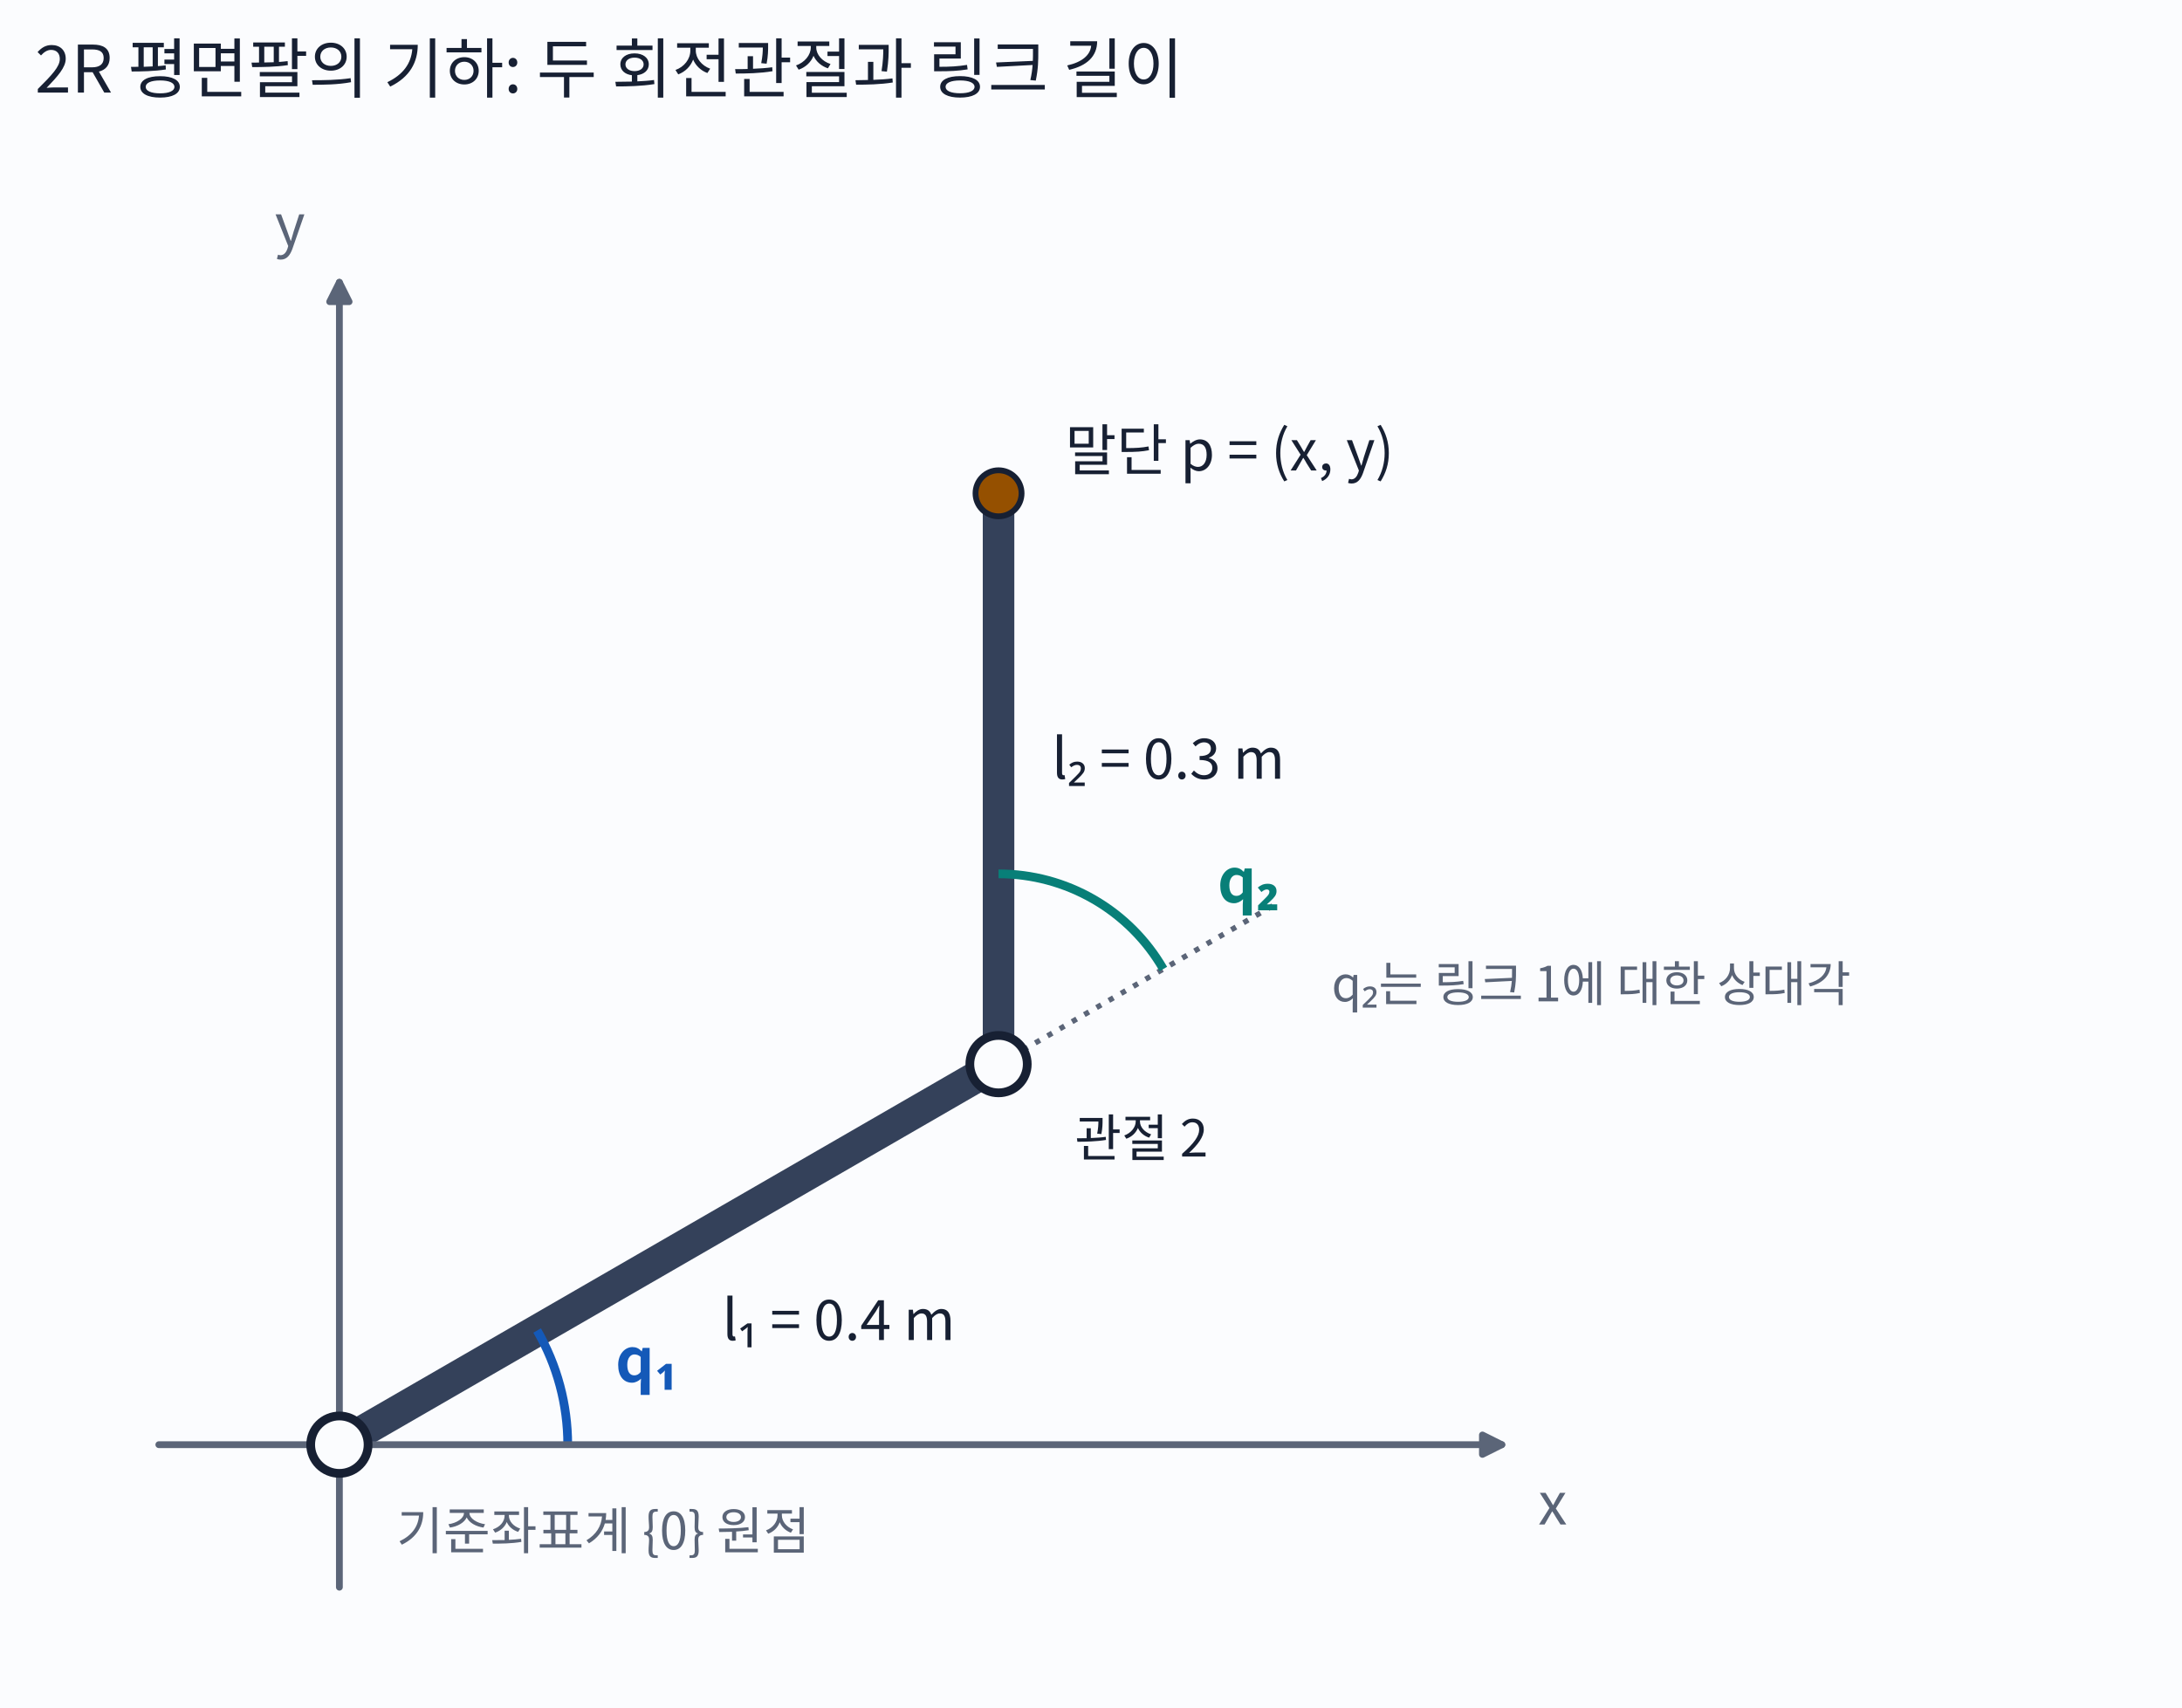
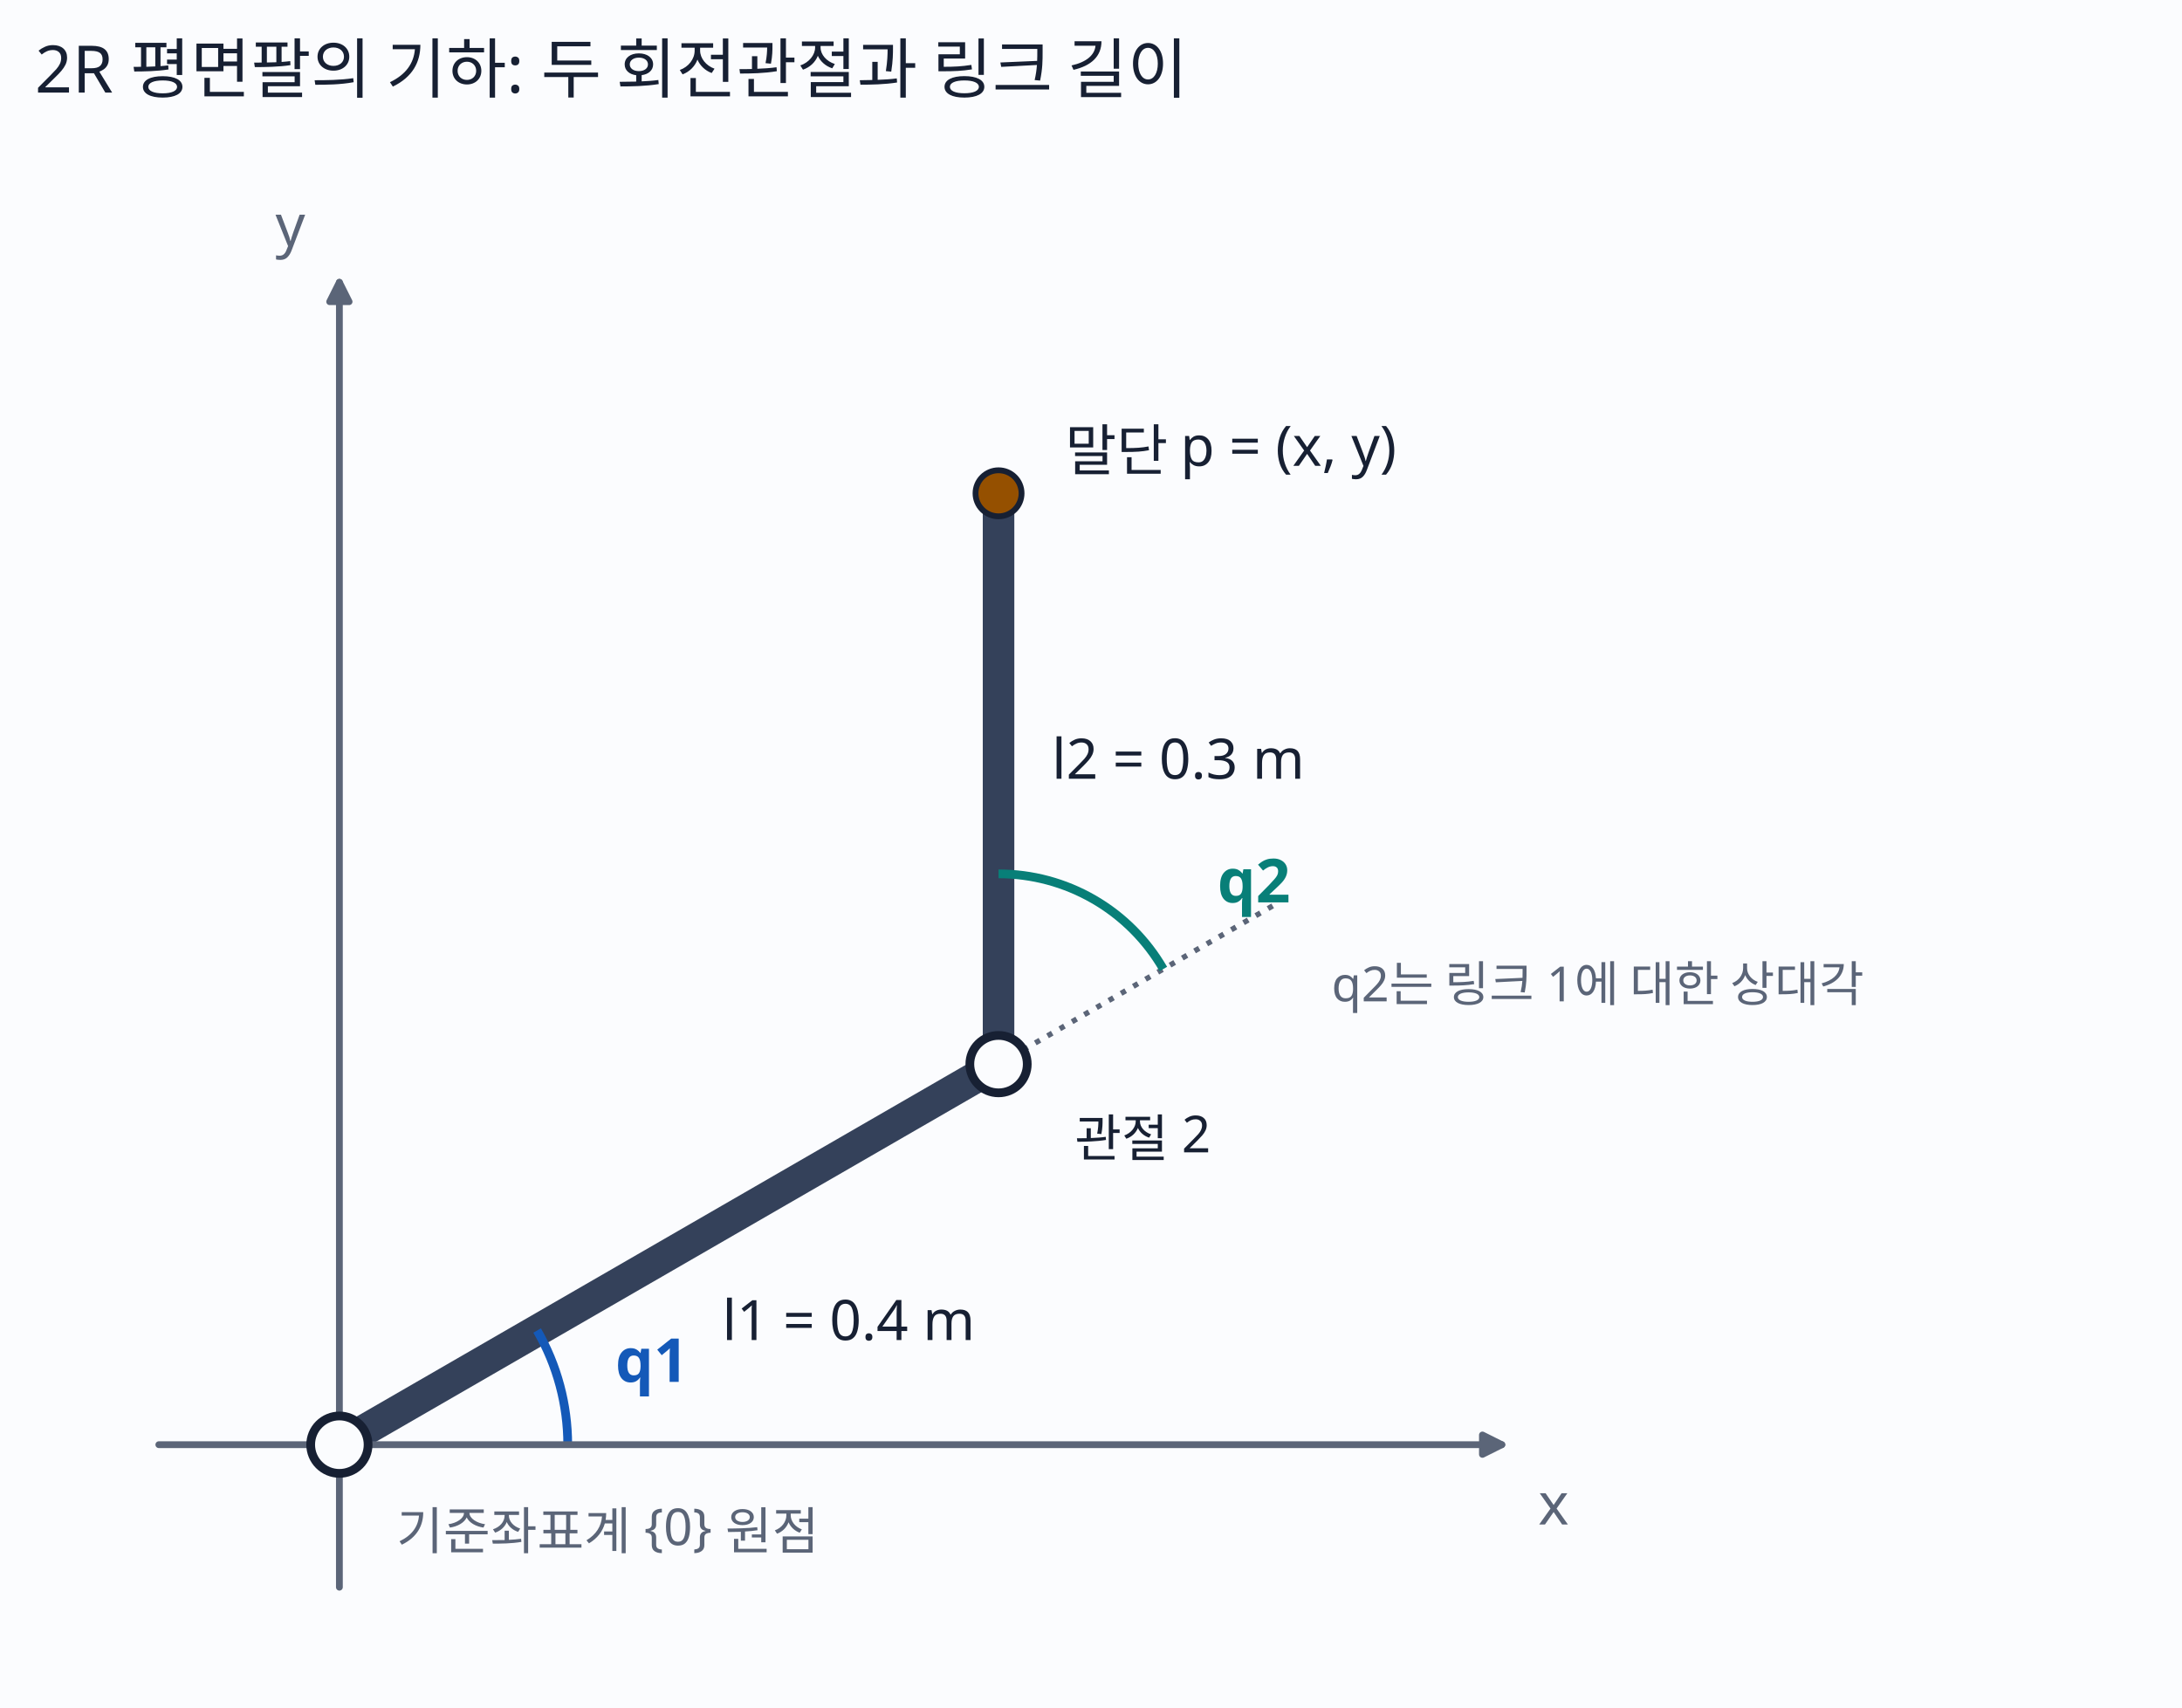
<svg xmlns="http://www.w3.org/2000/svg" xmlns:xlink="http://www.w3.org/1999/xlink" width="449.64pt" height="351.966pt" viewBox="0 0 449.64 351.966" version="1.1" role="img" aria-labelledby="jacobian-2r-geometry-title jacobian-2r-geometry-desc">
  <defs>
    <style type="text/css">*{stroke-linejoin: round; stroke-linecap: butt}</style>
  </defs>
  <g id="figure_1">
    <g id="patch_1">
      <path d="M 0 351.966 L 449.64 351.966 L 449.64 0 L 0 0 z " style="fill: #fbfcfe" />
    </g>
    <g id="axes_1">
      <g id="patch_2">
        <path d="M 7.2 344.766 L 442.44 344.766 L 442.44 31.08 L 7.2 31.08 z " style="fill: #fbfcfe" />
      </g>
      <g id="line2d_1">
        <path d="M 205.768 219.292 L 263.495 185.963 " clip-path="url(#p6353f93ebf)" style="fill: none; stroke-dasharray: 1.1,1.815; stroke-dashoffset: 0; stroke: #5b6578; stroke-width: 1.1" />
      </g>
      <g id="matplotlib.axis_1" />
      <g id="matplotlib.axis_2" />
      <g id="line2d_2">
        <path d="M 69.937 297.714 L 205.768 219.292 " clip-path="url(#p6353f93ebf)" style="fill: none; stroke: #34415a; stroke-width: 6.5; stroke-linecap: round" />
      </g>
      <g id="line2d_3">
        <path d="M 205.768 219.292 L 205.768 101.659 " clip-path="url(#p6353f93ebf)" style="fill: none; stroke: #34415a; stroke-width: 6.5; stroke-linecap: round" />
      </g>
      <g id="patch_3">
        <path d="M 116.99 297.714 C 116.99 293.602 116.451 289.507 115.387 285.535 C 114.323 281.563 112.742 277.748 110.686 274.187 " clip-path="url(#p6353f93ebf)" style="fill: none; stroke: #1459b8; stroke-width: 1.8; stroke-linejoin: miter" />
      </g>
      <g id="patch_4">
        <path d="M 239.725 199.686 C 236.284 193.726 231.333 188.776 225.373 185.334 C 219.413 181.893 212.65 180.081 205.768 180.081 " clip-path="url(#p6353f93ebf)" style="fill: none; stroke: #087f78; stroke-width: 1.8; stroke-linejoin: miter" />
      </g>
      <g id="patch_5">
        <path d="M 32.73 297.714 Q 171.888 297.714 309.482 297.714 " style="fill: none; stroke: #5b6578; stroke-width: 1.4; stroke-linecap: round" />
        <path d="M 305.482 295.714 L 309.482 297.714 L 305.482 299.714 z " style="fill: #5b6578; stroke: #5b6578; stroke-width: 1.4; stroke-linecap: round" />
      </g>
      <g id="patch_6">
        <path d="M 69.937 327.084 Q 69.937 191.845 69.937 58.172 " style="fill: none; stroke: #5b6578; stroke-width: 1.4; stroke-linecap: round" />
        <path d="M 67.937 62.172 L 69.937 58.172 L 71.937 62.172 z " style="fill: #5b6578; stroke: #5b6578; stroke-width: 1.4; stroke-linecap: round" />
      </g>
      <g id="text_1">
-         <text style="font-size: 12px; font-family: 'Noto Sans CJK KR'; text-anchor: start; fill: #5b6578" x="316.965" y="314.155" transform="rotate(-0 316.9654 314.1551)">x</text>
+         <text style="font-size: 12px; font-family: 'Atlas Sans KR'; text-anchor: start; fill: #5b6578" x="316.965" y="314.155" transform="rotate(-0 316.9654 314.1551)">x</text>
      </g>
      <g id="text_2">
-         <text style="font-size: 12px; font-family: 'Noto Sans CJK KR'; text-anchor: end; fill: #5b6578" x="62.879" y="50.685" transform="rotate(-0 62.87935 50.68541)">y</text>
+         <text style="font-size: 12px; font-family: 'Atlas Sans KR'; text-anchor: end; fill: #5b6578" x="62.879" y="50.685" transform="rotate(-0 62.87935 50.68541)">y</text>
      </g>
      <g id="text_3">
-         <text style="font-size: 10.5px; font-family: 'Noto Sans CJK KR'; text-anchor: start; fill: #5b6578" x="81.701" y="319.279" transform="rotate(-0 81.70054 319.2795)">기준좌표계 {0} 원점</text>
+         <text style="font-size: 10.5px; font-family: 'Atlas Sans KR'; text-anchor: start; fill: #5b6578" x="81.701" y="319.279" transform="rotate(-0 81.70054 319.2795)">기준좌표계 {0} 원점</text>
      </g>
      <g id="PathCollection_1">
        <defs>
          <path id="m8843e86196" d="M 0 5.916 C 1.569 5.916 3.074 5.293 4.183 4.183 C 5.293 3.074 5.916 1.569 5.916 0 C 5.916 -1.569 5.293 -3.074 4.183 -4.183 C 3.074 -5.293 1.569 -5.916 0 -5.916 C -1.569 -5.916 -3.074 -5.293 -4.183 -4.183 C -5.293 -3.074 -5.916 -1.569 -5.916 0 C -5.916 1.569 -5.293 3.074 -4.183 4.183 C -3.074 5.293 -1.569 5.916 0 5.916 z " style="stroke: #172033; stroke-width: 1.8" />
        </defs>
        <g clip-path="url(#p6353f93ebf)">
          <use xlink:href="#m8843e86196" x="69.937" y="297.714" style="fill: #fbfcfe; stroke: #172033; stroke-width: 1.8" />
        </g>
      </g>
      <g id="PathCollection_2">
        <g clip-path="url(#p6353f93ebf)">
          <use xlink:href="#m8843e86196" x="205.768" y="219.292" style="fill: #fbfcfe; stroke: #172033; stroke-width: 1.8" />
        </g>
      </g>
      <g id="PathCollection_3">
        <defs>
          <path id="m66b15b85b8" d="M 0 4.743 C 1.258 4.743 2.465 4.244 3.354 3.354 C 4.244 2.465 4.743 1.258 4.743 0 C 4.743 -1.258 4.244 -2.465 3.354 -3.354 C 2.465 -4.244 1.258 -4.743 0 -4.743 C -1.258 -4.743 -2.465 -4.244 -3.354 -3.354 C -4.244 -2.465 -4.743 -1.258 -4.743 0 C -4.743 1.258 -4.244 2.465 -3.354 3.354 C -2.465 4.244 -1.258 4.743 0 4.743 z " style="stroke: #172033; stroke-width: 1.2" />
        </defs>
        <g clip-path="url(#p6353f93ebf)">
          <use xlink:href="#m66b15b85b8" x="205.768" y="101.659" style="fill: #955000; stroke: #172033; stroke-width: 1.2" />
        </g>
      </g>
      <g id="text_4">
-         <text style="font-weight: 700; font-size: 12.5px; font-family: 'Noto Sans CJK KR'; text-anchor: start; fill: #1459b8" x="126.793" y="284.774" transform="rotate(-0 126.793 284.7739)">q₁</text>
+         <text style="font-weight: 700; font-size: 12.5px; font-family: 'Atlas Sans KR'; text-anchor: start; fill: #1459b8" x="126.793" y="284.774" transform="rotate(-0 126.793 284.7739)">q1</text>
      </g>
      <g id="text_5">
-         <text style="font-weight: 700; font-size: 12.5px; font-family: 'Noto Sans CJK KR'; text-anchor: start; fill: #087f78" x="250.86" y="185.963" transform="rotate(-0 250.86 185.9627)">q₂</text>
+         <text style="font-weight: 700; font-size: 12.5px; font-family: 'Atlas Sans KR'; text-anchor: start; fill: #087f78" x="250.86" y="185.963" transform="rotate(-0 250.86 185.9627)">q2</text>
      </g>
      <g id="text_6">
-         <text style="font-size: 11.5px; font-family: 'Noto Sans CJK KR'; text-anchor: start; fill: #172033" x="148.831" y="276.148" transform="rotate(-0 148.8314 276.1476)">l₁ = 0.4 m</text>
+         <text style="font-size: 11.5px; font-family: 'Atlas Sans KR'; text-anchor: start; fill: #172033" x="148.831" y="276.148" transform="rotate(-0 148.8314 276.1476)">l1 = 0.4 m</text>
      </g>
      <g id="text_7">
-         <text style="font-size: 11.5px; font-family: 'Noto Sans CJK KR'; text-anchor: start; fill: #172033" x="216.747" y="160.476" transform="rotate(-0 216.7466 160.4757)">l₂ = 0.3 m</text>
+         <text style="font-size: 11.5px; font-family: 'Atlas Sans KR'; text-anchor: start; fill: #172033" x="216.747" y="160.476" transform="rotate(-0 216.7466 160.4757)">l2 = 0.3 m</text>
      </g>
      <g id="text_8">
-         <text style="font-size: 10.5px; font-family: 'Noto Sans CJK KR'; text-anchor: start; fill: #172033" x="221.452" y="238.335" transform="rotate(-0 221.4519 238.3346)">관절 2</text>
+         <text style="font-size: 10.5px; font-family: 'Atlas Sans KR'; text-anchor: start; fill: #172033" x="221.452" y="238.335" transform="rotate(-0 221.4519 238.3346)">관절 2</text>
      </g>
      <g id="text_9">
-         <text style="font-size: 11.5px; font-family: 'Noto Sans CJK KR'; text-anchor: start; fill: #172033" x="219.491" y="96.954" transform="rotate(-0 219.4913 96.95416)">말단 p = (x, y)</text>
+         <text style="font-size: 11.5px; font-family: 'Atlas Sans KR'; text-anchor: start; fill: #172033" x="219.491" y="96.954" transform="rotate(-0 219.4913 96.95416)">말단 p = (x, y)</text>
      </g>
      <g id="text_10">
-         <text style="font-size: 10px; font-family: 'Noto Sans CJK KR'; text-anchor: start; fill: #5b6578" x="274.386" y="206.352" transform="rotate(-0 274.3864 206.3523)">q₂는 링크 1에 대한 상대각</text>
+         <text style="font-size: 10px; font-family: 'Atlas Sans KR'; text-anchor: start; fill: #5b6578" x="274.386" y="206.352" transform="rotate(-0 274.3864 206.3523)">q2는 링크 1에 대한 상대각</text>
      </g>
      <g id="text_11">
-         <text style="font-size: 13.5px; font-family: 'Noto Sans CJK KR'; text-anchor: start; fill: #172033" x="7.2" y="19.08" transform="rotate(-0 7.2 19.08)">2R 평면팔의 기하: 두 회전관절과 링크 길이</text>
+         <text style="font-size: 13.5px; font-family: 'Atlas Sans KR'; text-anchor: start; fill: #172033" x="7.2" y="19.08" transform="rotate(-0 7.2 19.08)">2R 평면팔의 기하: 두 회전관절과 링크 길이</text>
      </g>
    </g>
  </g>
  <defs>
    <clipPath id="p6353f93ebf">
      <rect x="7.2" y="31.08" width="435.24" height="313.686" />
    </clipPath>
  </defs>
</svg>
